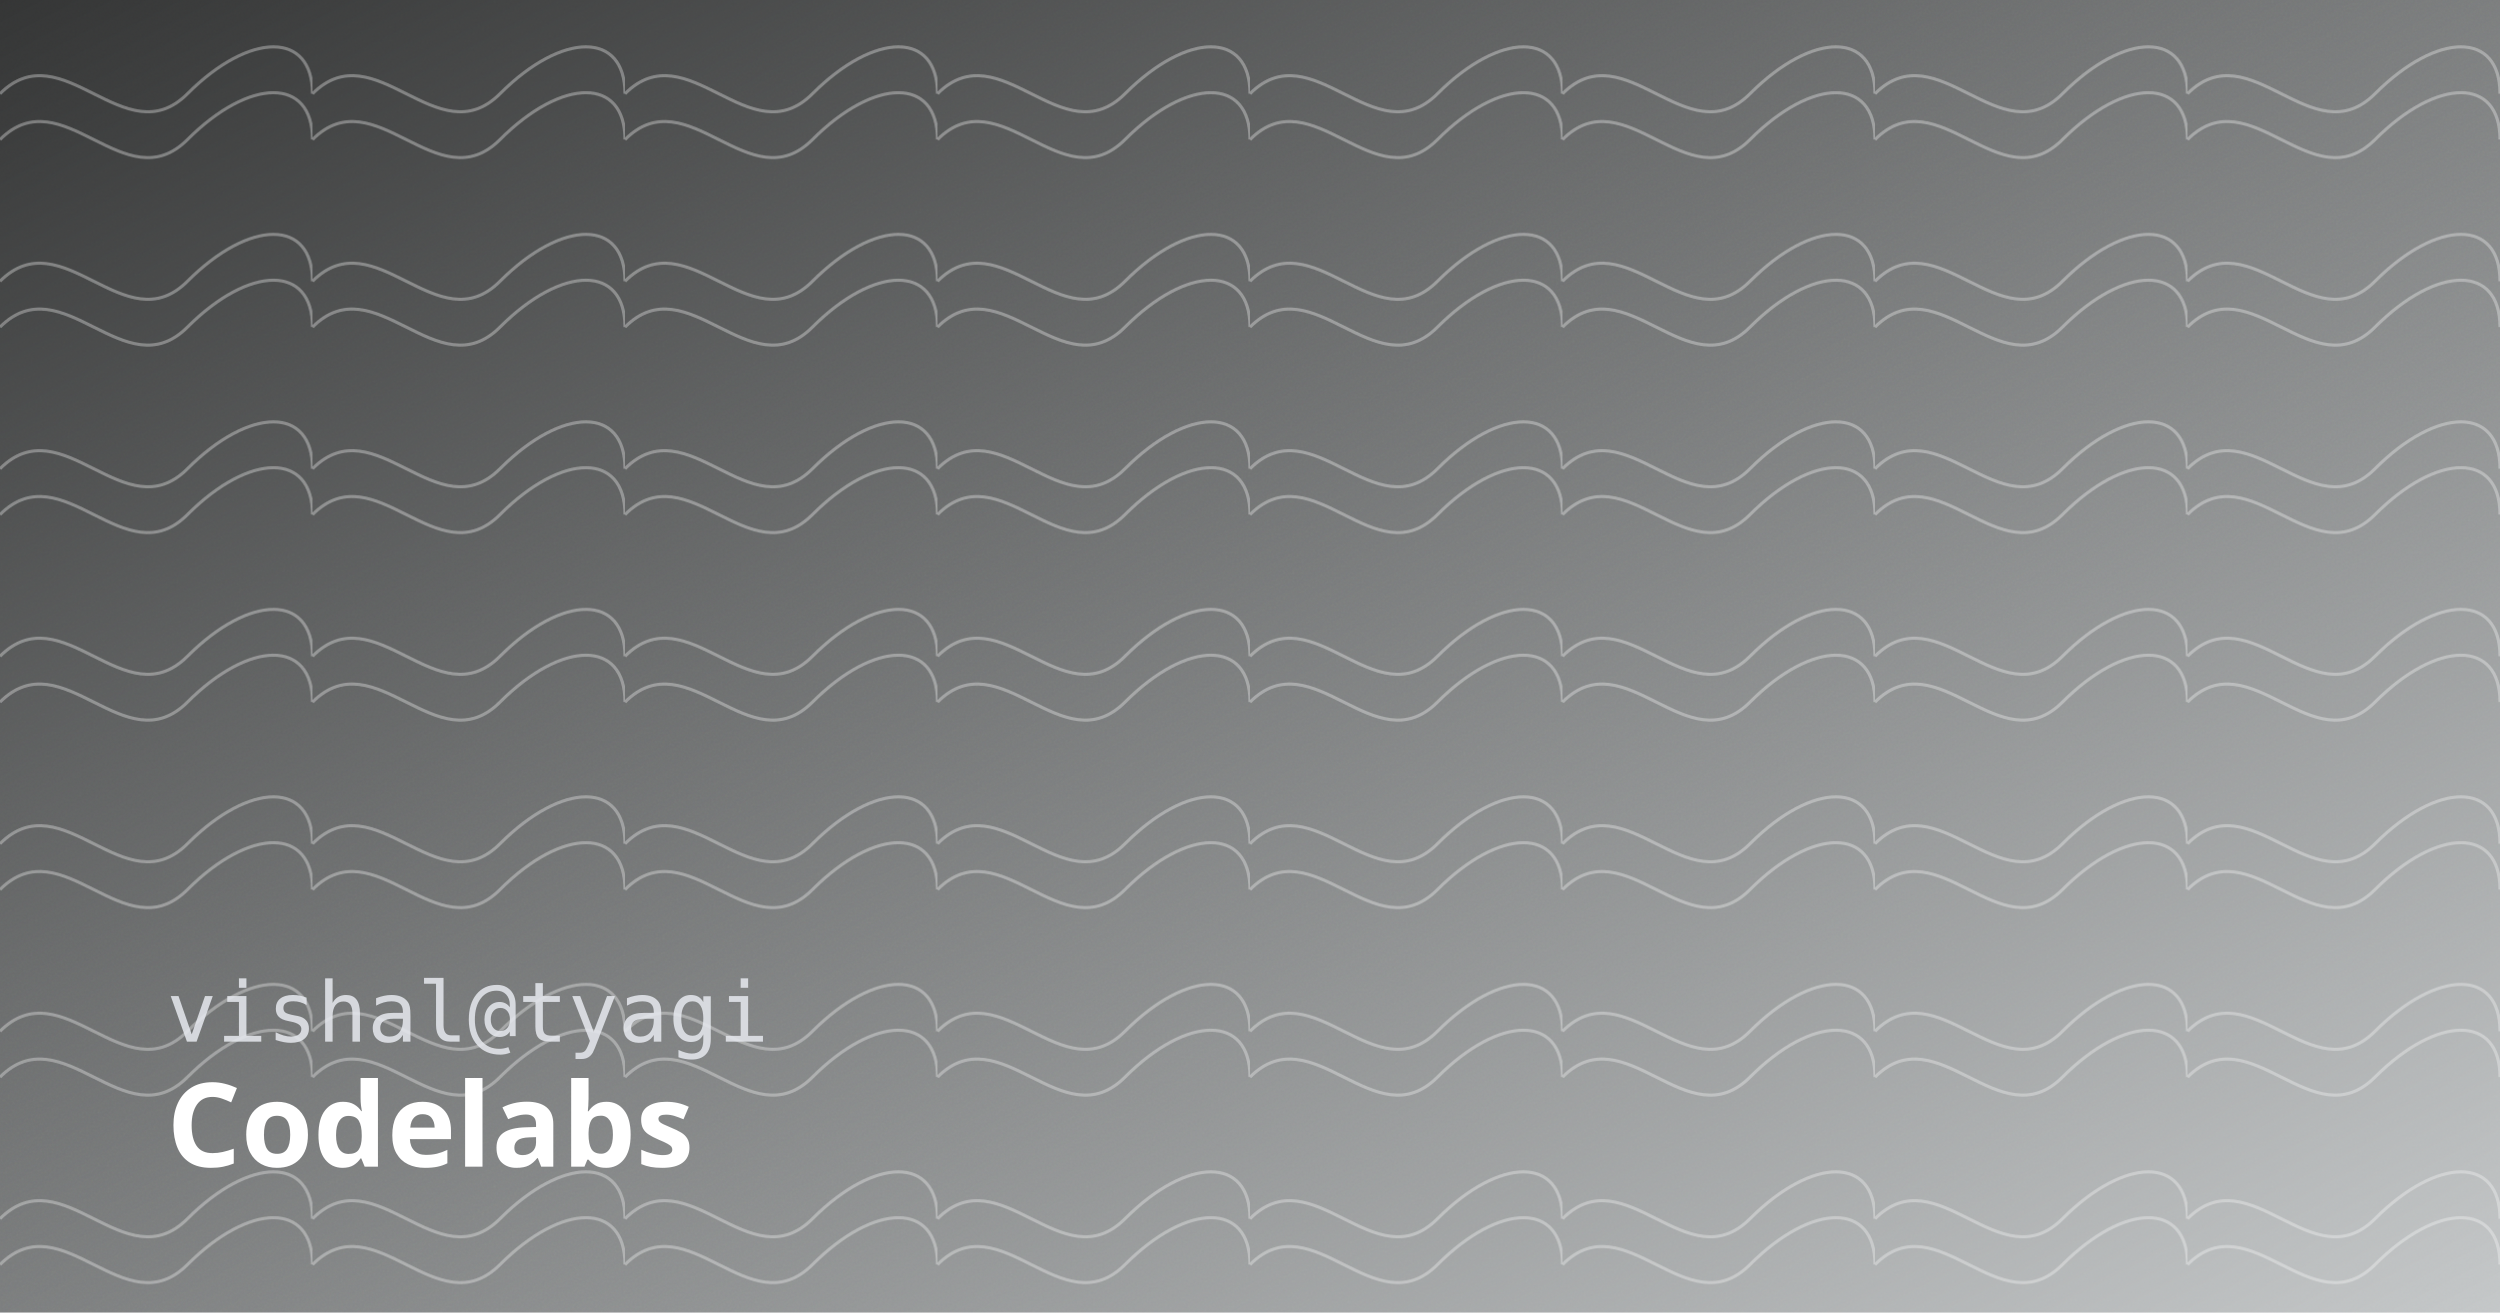
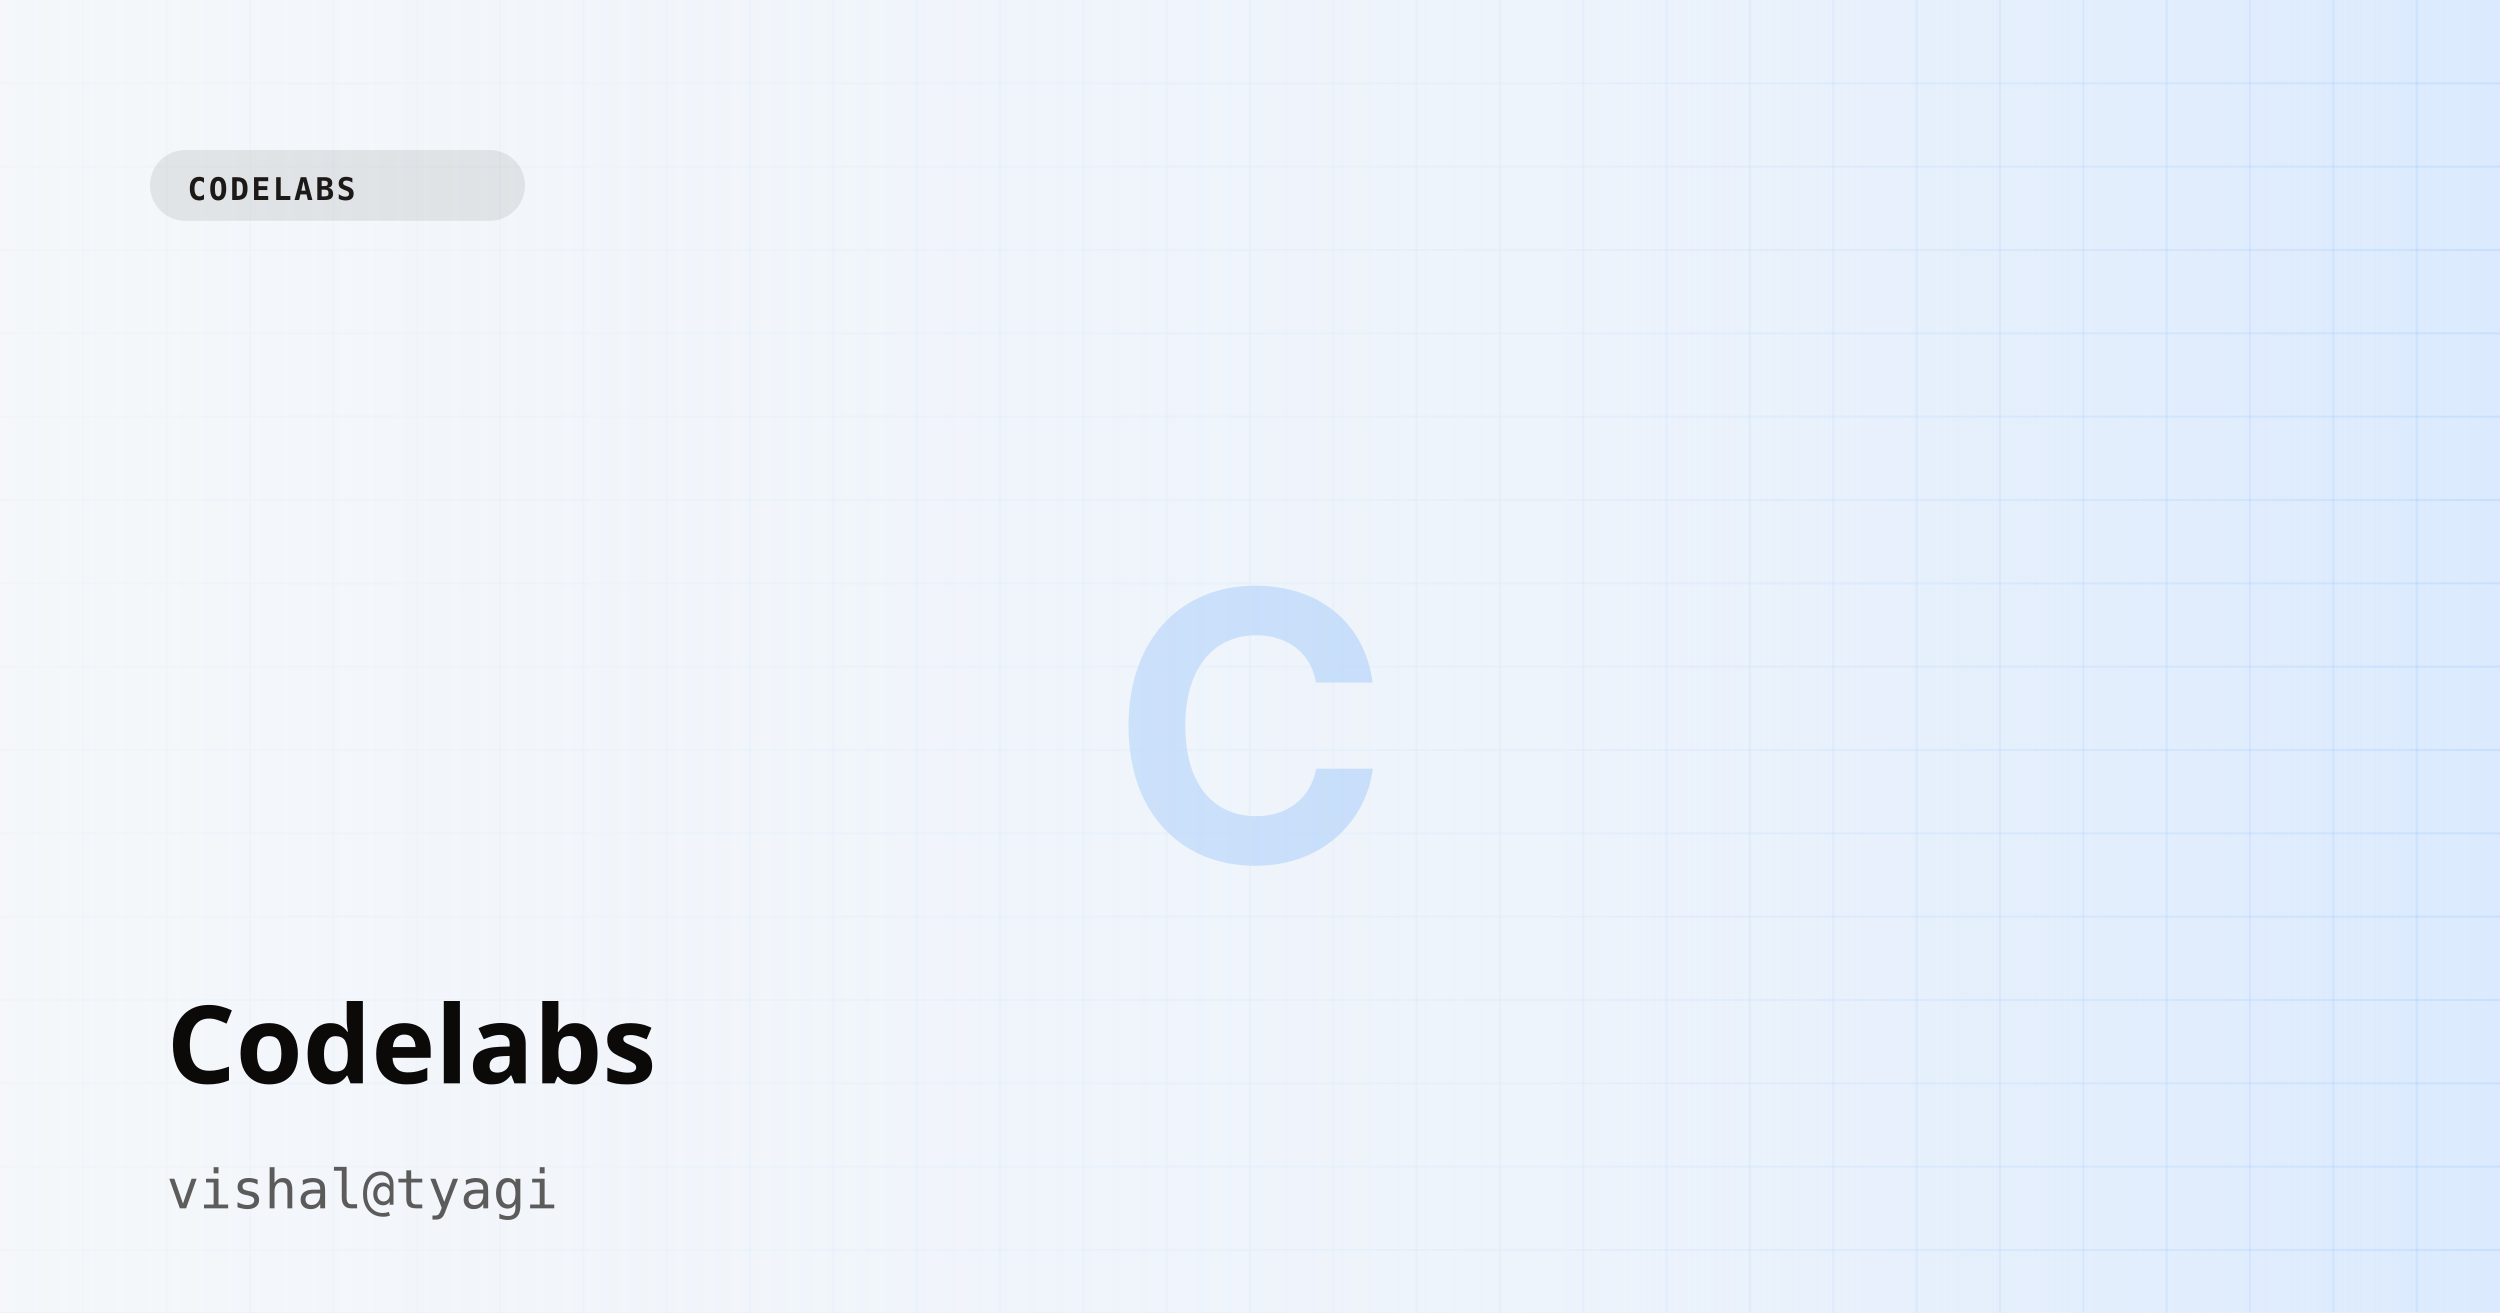
<svg xmlns="http://www.w3.org/2000/svg" width="1200" height="630" viewBox="0 0 1200 630">
  <defs>
-     <linearGradient id="codelabs-gradient" x1="0" y1="0" x2="1" y2="1">
-       <stop offset="0%" stop-color="#343535" />
-       <stop offset="100%" stop-color="#c4c7c8" />
+     <linearGradient id="codelabs-scrim" x1="0" y1="0" x2="1" y2="0">
+       <stop offset="0%" stop-color="#fafaf9" stop-opacity="0.82" />
+       <stop offset="62%" stop-color="#fafaf9" stop-opacity="0.6" />
+       <stop offset="100%" stop-color="#fafaf9" stop-opacity="0" />
    </linearGradient>
-     <pattern id="codelabs-pattern" width="150" height="90" patternUnits="userSpaceOnUse">
-       <path d="M0 45C30 15 60 75 90 45S150 15 150 45" fill="none" stroke="white" stroke-opacity="0.32" stroke-width="1.5" />
-       <path d="M0 67C30 37 60 97 90 67S150 37 150 67" fill="none" stroke="white" stroke-opacity="0.32" stroke-width="1.5" />
-     </pattern>
-     <filter id="codelabs-grain">
-       <feTurbulence type="fractalNoise" baseFrequency="0.9" numOctaves="2" stitchTiles="stitch" />
-     </filter>
  </defs>
-   <rect width="1200" height="630" fill="url(#codelabs-gradient)" />
-   <rect width="1200" height="630" fill="url(#codelabs-pattern)" />
-   <rect width="1200" height="630" filter="url(#codelabs-grain)" opacity="0.06" style="mix-blend-mode:overlay" />
-   <text x="80" y="500" font-family="monospace" font-size="40" fill="#e6e9ef" opacity="0.85">vishal@tyagi</text>
-   <text x="80" y="560" font-family="sans-serif" font-size="56" font-weight="700" fill="#ffffff">Codelabs</text>
+   <rect width="1200" height="630" fill="#dbeafe" />
+   <g>
+     <line x1="40" y1="0" x2="40" y2="630" stroke="#60a5fa" stroke-width="1" opacity="0.15" />
+     <line x1="80" y1="0" x2="80" y2="630" stroke="#60a5fa" stroke-width="1" opacity="0.15" />
+     <line x1="120" y1="0" x2="120" y2="630" stroke="#60a5fa" stroke-width="1" opacity="0.15" />
+     <line x1="160" y1="0" x2="160" y2="630" stroke="#60a5fa" stroke-width="1" opacity="0.15" />
+     <line x1="200" y1="0" x2="200" y2="630" stroke="#60a5fa" stroke-width="1" opacity="0.15" />
+     <line x1="240" y1="0" x2="240" y2="630" stroke="#60a5fa" stroke-width="1" opacity="0.15" />
+     <line x1="280" y1="0" x2="280" y2="630" stroke="#60a5fa" stroke-width="1" opacity="0.15" />
+     <line x1="320" y1="0" x2="320" y2="630" stroke="#60a5fa" stroke-width="1" opacity="0.15" />
+     <line x1="360" y1="0" x2="360" y2="630" stroke="#60a5fa" stroke-width="1" opacity="0.15" />
+     <line x1="400" y1="0" x2="400" y2="630" stroke="#60a5fa" stroke-width="1" opacity="0.15" />
+     <line x1="440" y1="0" x2="440" y2="630" stroke="#60a5fa" stroke-width="1" opacity="0.15" />
+     <line x1="480" y1="0" x2="480" y2="630" stroke="#60a5fa" stroke-width="1" opacity="0.15" />
+     <line x1="520" y1="0" x2="520" y2="630" stroke="#60a5fa" stroke-width="1" opacity="0.15" />
+     <line x1="560" y1="0" x2="560" y2="630" stroke="#60a5fa" stroke-width="1" opacity="0.15" />
+     <line x1="600" y1="0" x2="600" y2="630" stroke="#60a5fa" stroke-width="1" opacity="0.15" />
+     <line x1="640" y1="0" x2="640" y2="630" stroke="#60a5fa" stroke-width="1" opacity="0.15" />
+     <line x1="680" y1="0" x2="680" y2="630" stroke="#60a5fa" stroke-width="1" opacity="0.15" />
+     <line x1="720" y1="0" x2="720" y2="630" stroke="#60a5fa" stroke-width="1" opacity="0.15" />
+     <line x1="760" y1="0" x2="760" y2="630" stroke="#60a5fa" stroke-width="1" opacity="0.15" />
+     <line x1="800" y1="0" x2="800" y2="630" stroke="#60a5fa" stroke-width="1" opacity="0.15" />
+     <line x1="840" y1="0" x2="840" y2="630" stroke="#60a5fa" stroke-width="1" opacity="0.15" />
+     <line x1="880" y1="0" x2="880" y2="630" stroke="#60a5fa" stroke-width="1" opacity="0.15" />
+     <line x1="920" y1="0" x2="920" y2="630" stroke="#60a5fa" stroke-width="1" opacity="0.15" />
+     <line x1="960" y1="0" x2="960" y2="630" stroke="#60a5fa" stroke-width="1" opacity="0.15" />
+     <line x1="1000" y1="0" x2="1000" y2="630" stroke="#60a5fa" stroke-width="1" opacity="0.15" />
+     <line x1="1040" y1="0" x2="1040" y2="630" stroke="#60a5fa" stroke-width="1" opacity="0.15" />
+     <line x1="1080" y1="0" x2="1080" y2="630" stroke="#60a5fa" stroke-width="1" opacity="0.15" />
+     <line x1="1120" y1="0" x2="1120" y2="630" stroke="#60a5fa" stroke-width="1" opacity="0.15" />
+     <line x1="1160" y1="0" x2="1160" y2="630" stroke="#60a5fa" stroke-width="1" opacity="0.15" />
+     <line x1="0" y1="40" x2="1200" y2="40" stroke="#60a5fa" stroke-width="1" opacity="0.15" />
+     <line x1="0" y1="80" x2="1200" y2="80" stroke="#60a5fa" stroke-width="1" opacity="0.15" />
+     <line x1="0" y1="120" x2="1200" y2="120" stroke="#60a5fa" stroke-width="1" opacity="0.15" />
+     <line x1="0" y1="160" x2="1200" y2="160" stroke="#60a5fa" stroke-width="1" opacity="0.15" />
+     <line x1="0" y1="200" x2="1200" y2="200" stroke="#60a5fa" stroke-width="1" opacity="0.15" />
+     <line x1="0" y1="240" x2="1200" y2="240" stroke="#60a5fa" stroke-width="1" opacity="0.15" />
+     <line x1="0" y1="280" x2="1200" y2="280" stroke="#60a5fa" stroke-width="1" opacity="0.15" />
+     <line x1="0" y1="320" x2="1200" y2="320" stroke="#60a5fa" stroke-width="1" opacity="0.15" />
+     <line x1="0" y1="360" x2="1200" y2="360" stroke="#60a5fa" stroke-width="1" opacity="0.15" />
+     <line x1="0" y1="400" x2="1200" y2="400" stroke="#60a5fa" stroke-width="1" opacity="0.15" />
+     <line x1="0" y1="440" x2="1200" y2="440" stroke="#60a5fa" stroke-width="1" opacity="0.15" />
+     <line x1="0" y1="480" x2="1200" y2="480" stroke="#60a5fa" stroke-width="1" opacity="0.15" />
+     <line x1="0" y1="520" x2="1200" y2="520" stroke="#60a5fa" stroke-width="1" opacity="0.15" />
+     <line x1="0" y1="560" x2="1200" y2="560" stroke="#60a5fa" stroke-width="1" opacity="0.15" />
+     <line x1="0" y1="600" x2="1200" y2="600" stroke="#60a5fa" stroke-width="1" opacity="0.15" />
+   </g>
+   <text x="50%" y="55%" dominant-baseline="middle" text-anchor="middle" fill="#60a5fa" font-family="system-ui, -apple-system, sans-serif" font-size="180" font-weight="bold" opacity="0.85">C</text>
+   <rect width="1200" height="630" fill="url(#codelabs-scrim)" />
+   <rect x="72" y="72" width="180" height="34" rx="17" fill="#0c0a09" fill-opacity="0.08" />
+   <text x="90" y="96" font-family="monospace" font-size="15" font-weight="600" letter-spacing="0.08em" fill="#1c1917">CODELABS</text>
+   <text font-family="sans-serif" font-size="52" font-weight="700" fill="#0c0a09">
+     <tspan x="80" y="520">Codelabs</tspan>
+   </text>
+   <text x="80" y="580" font-family="monospace" font-size="26" fill="#1c1917" opacity="0.7">vishal@tyagi</text>
</svg>
